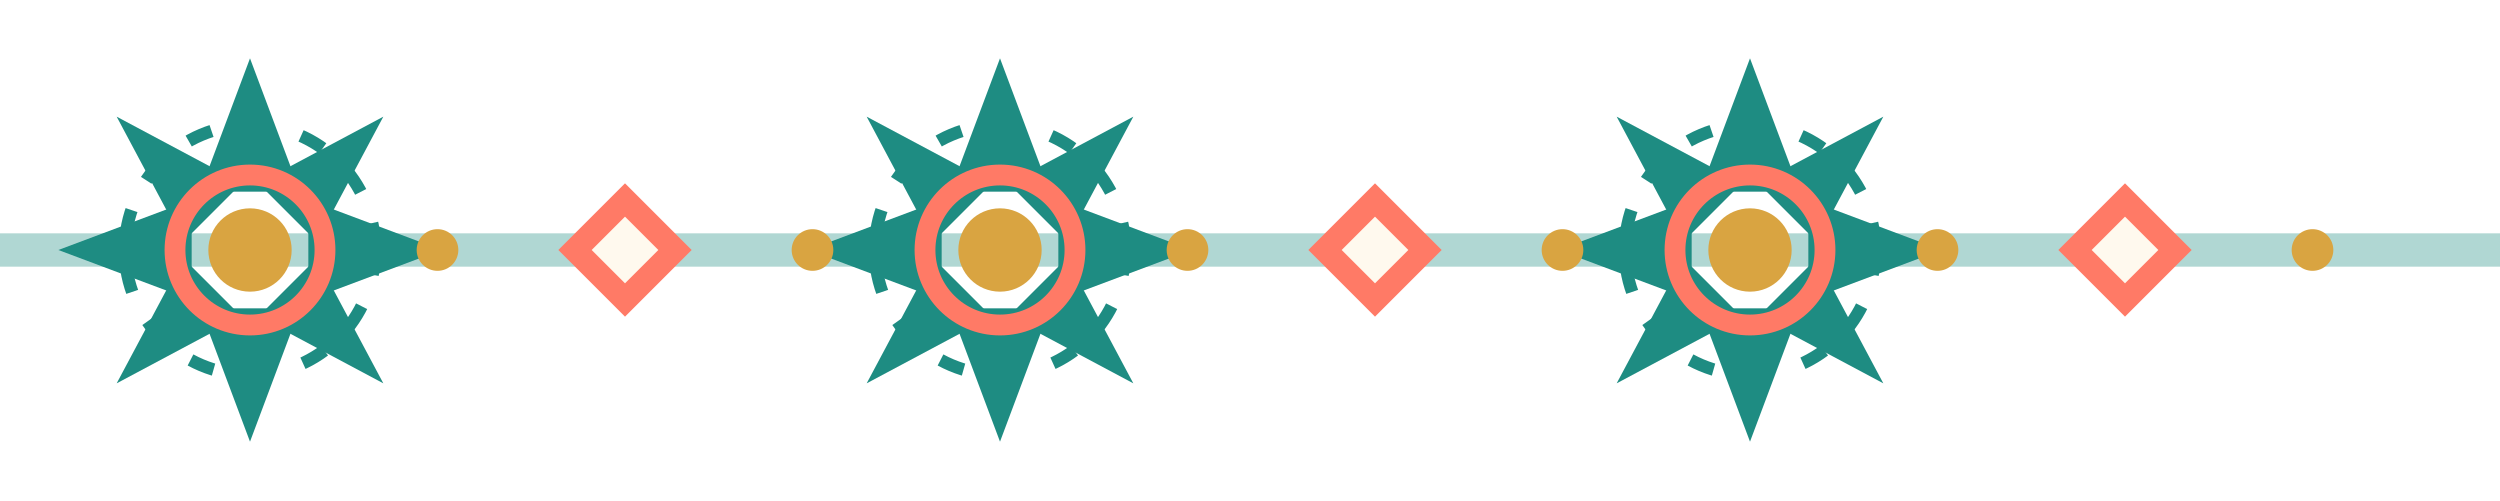
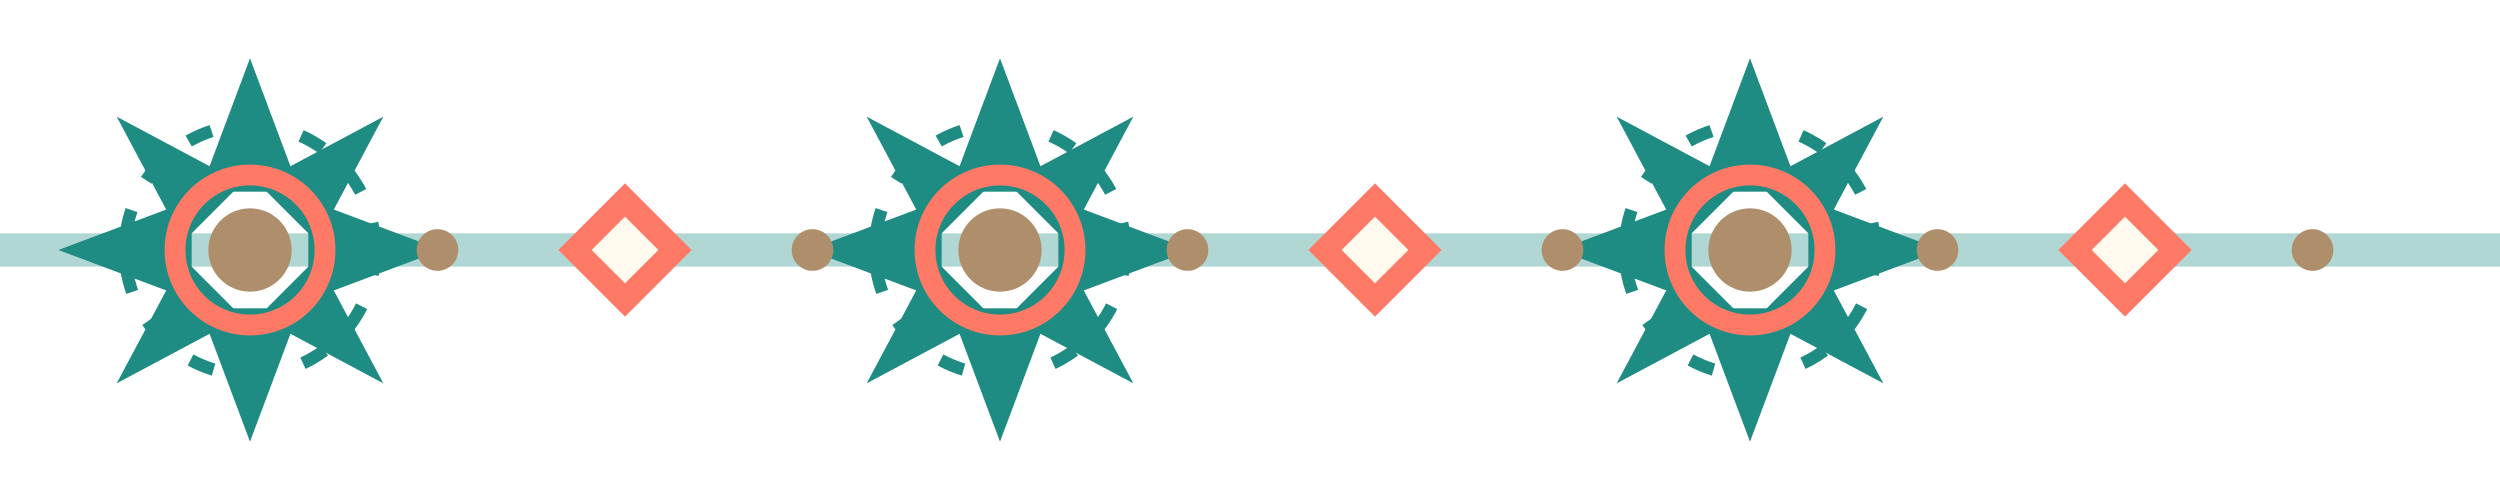
<svg xmlns="http://www.w3.org/2000/svg" width="600" height="120" viewBox="0 0 600 120">
  <defs>
    <g id="rosette">
-       <circle cx="0" cy="0" r="10" fill="#D9A441" />
+       <circle cx="0" cy="0" r="10" fill="#af8f6b" />
      <g fill="#1E8C82">
        <path d="M0,-46 L12,-14 L-12,-14 Z" />
        <path d="M0,46 L12,14 L-12,14 Z" />
        <path d="M-46,0 L-14,-12 L-14,12 Z" />
        <path d="M46,0 L14,-12 L14,12 Z" />
        <path d="M-32,-32 L-2,-16 L-16,-2 Z" />
        <path d="M32,-32 L16,-2 L2,-16 Z" />
        <path d="M-32,32 L-16,2 L-2,16 Z" />
        <path d="M32,32 L2,16 L16,2 Z" />
      </g>
      <circle cx="0" cy="0" r="18" fill="none" stroke="#FF7A66" stroke-width="5" />
      <circle cx="0" cy="0" r="30" fill="none" stroke="#1E8C82" stroke-width="3" stroke-dasharray="6 8" />
    </g>
    <g id="diamond">
      <path d="M0,-16 L16,0 L0,16 L-16,0 Z" fill="#FF7A66" />
      <path d="M0,-8 L8,0 L0,8 L-8,0 Z" fill="#FFF9EE" />
    </g>
  </defs>
  <rect x="0" y="56" width="600" height="8" fill="#1E8C82" opacity="0.35" />
  <use href="#rosette" x="60" y="60" />
  <use href="#diamond" x="150" y="60" />
  <use href="#rosette" x="240" y="60" />
  <use href="#diamond" x="330" y="60" />
  <use href="#rosette" x="420" y="60" />
  <use href="#diamond" x="510" y="60" />
-   <circle cx="105" cy="60" r="5" fill="#D9A441" />
-   <circle cx="195" cy="60" r="5" fill="#D9A441" />
-   <circle cx="285" cy="60" r="5" fill="#D9A441" />
-   <circle cx="375" cy="60" r="5" fill="#D9A441" />
-   <circle cx="465" cy="60" r="5" fill="#D9A441" />
-   <circle cx="555" cy="60" r="5" fill="#D9A441" />
+   <circle cx="105" cy="60" r="5" fill="#af8f6b" />
+   <circle cx="195" cy="60" r="5" fill="#af8f6b" />
+   <circle cx="285" cy="60" r="5" fill="#af8f6b" />
+   <circle cx="375" cy="60" r="5" fill="#af8f6b" />
+   <circle cx="465" cy="60" r="5" fill="#af8f6b" />
+   <circle cx="555" cy="60" r="5" fill="#af8f6b" />
</svg>
